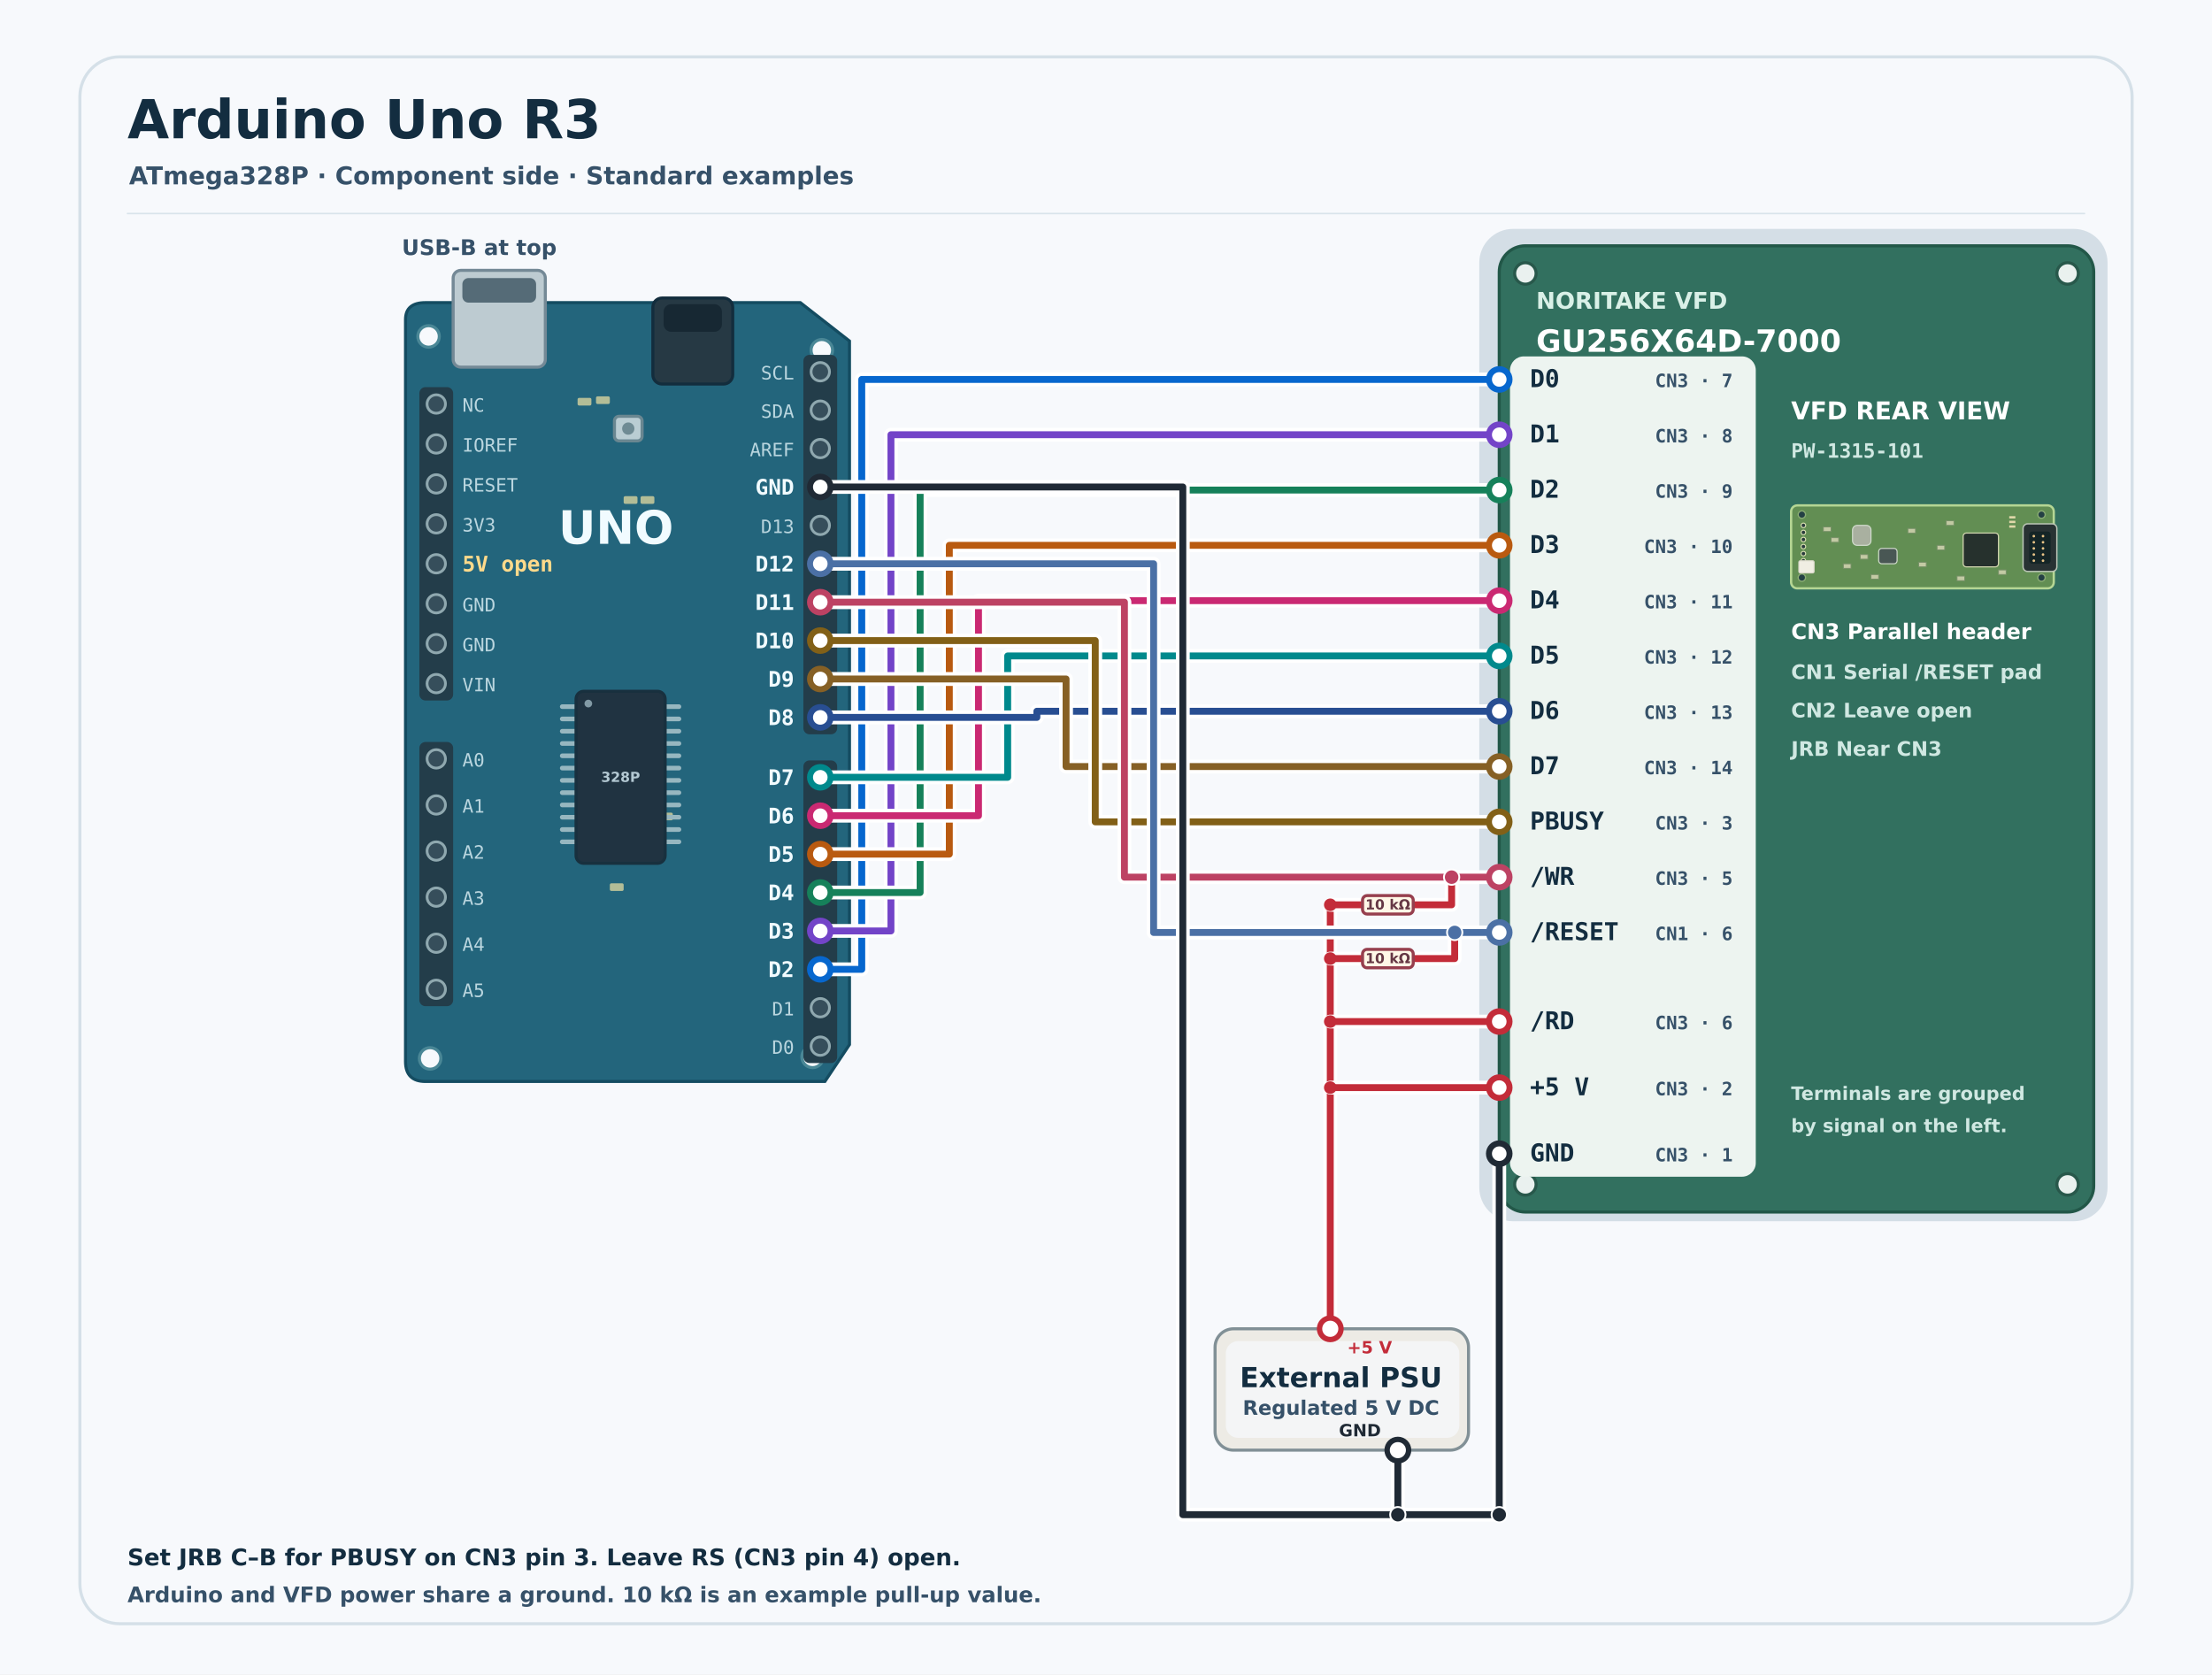
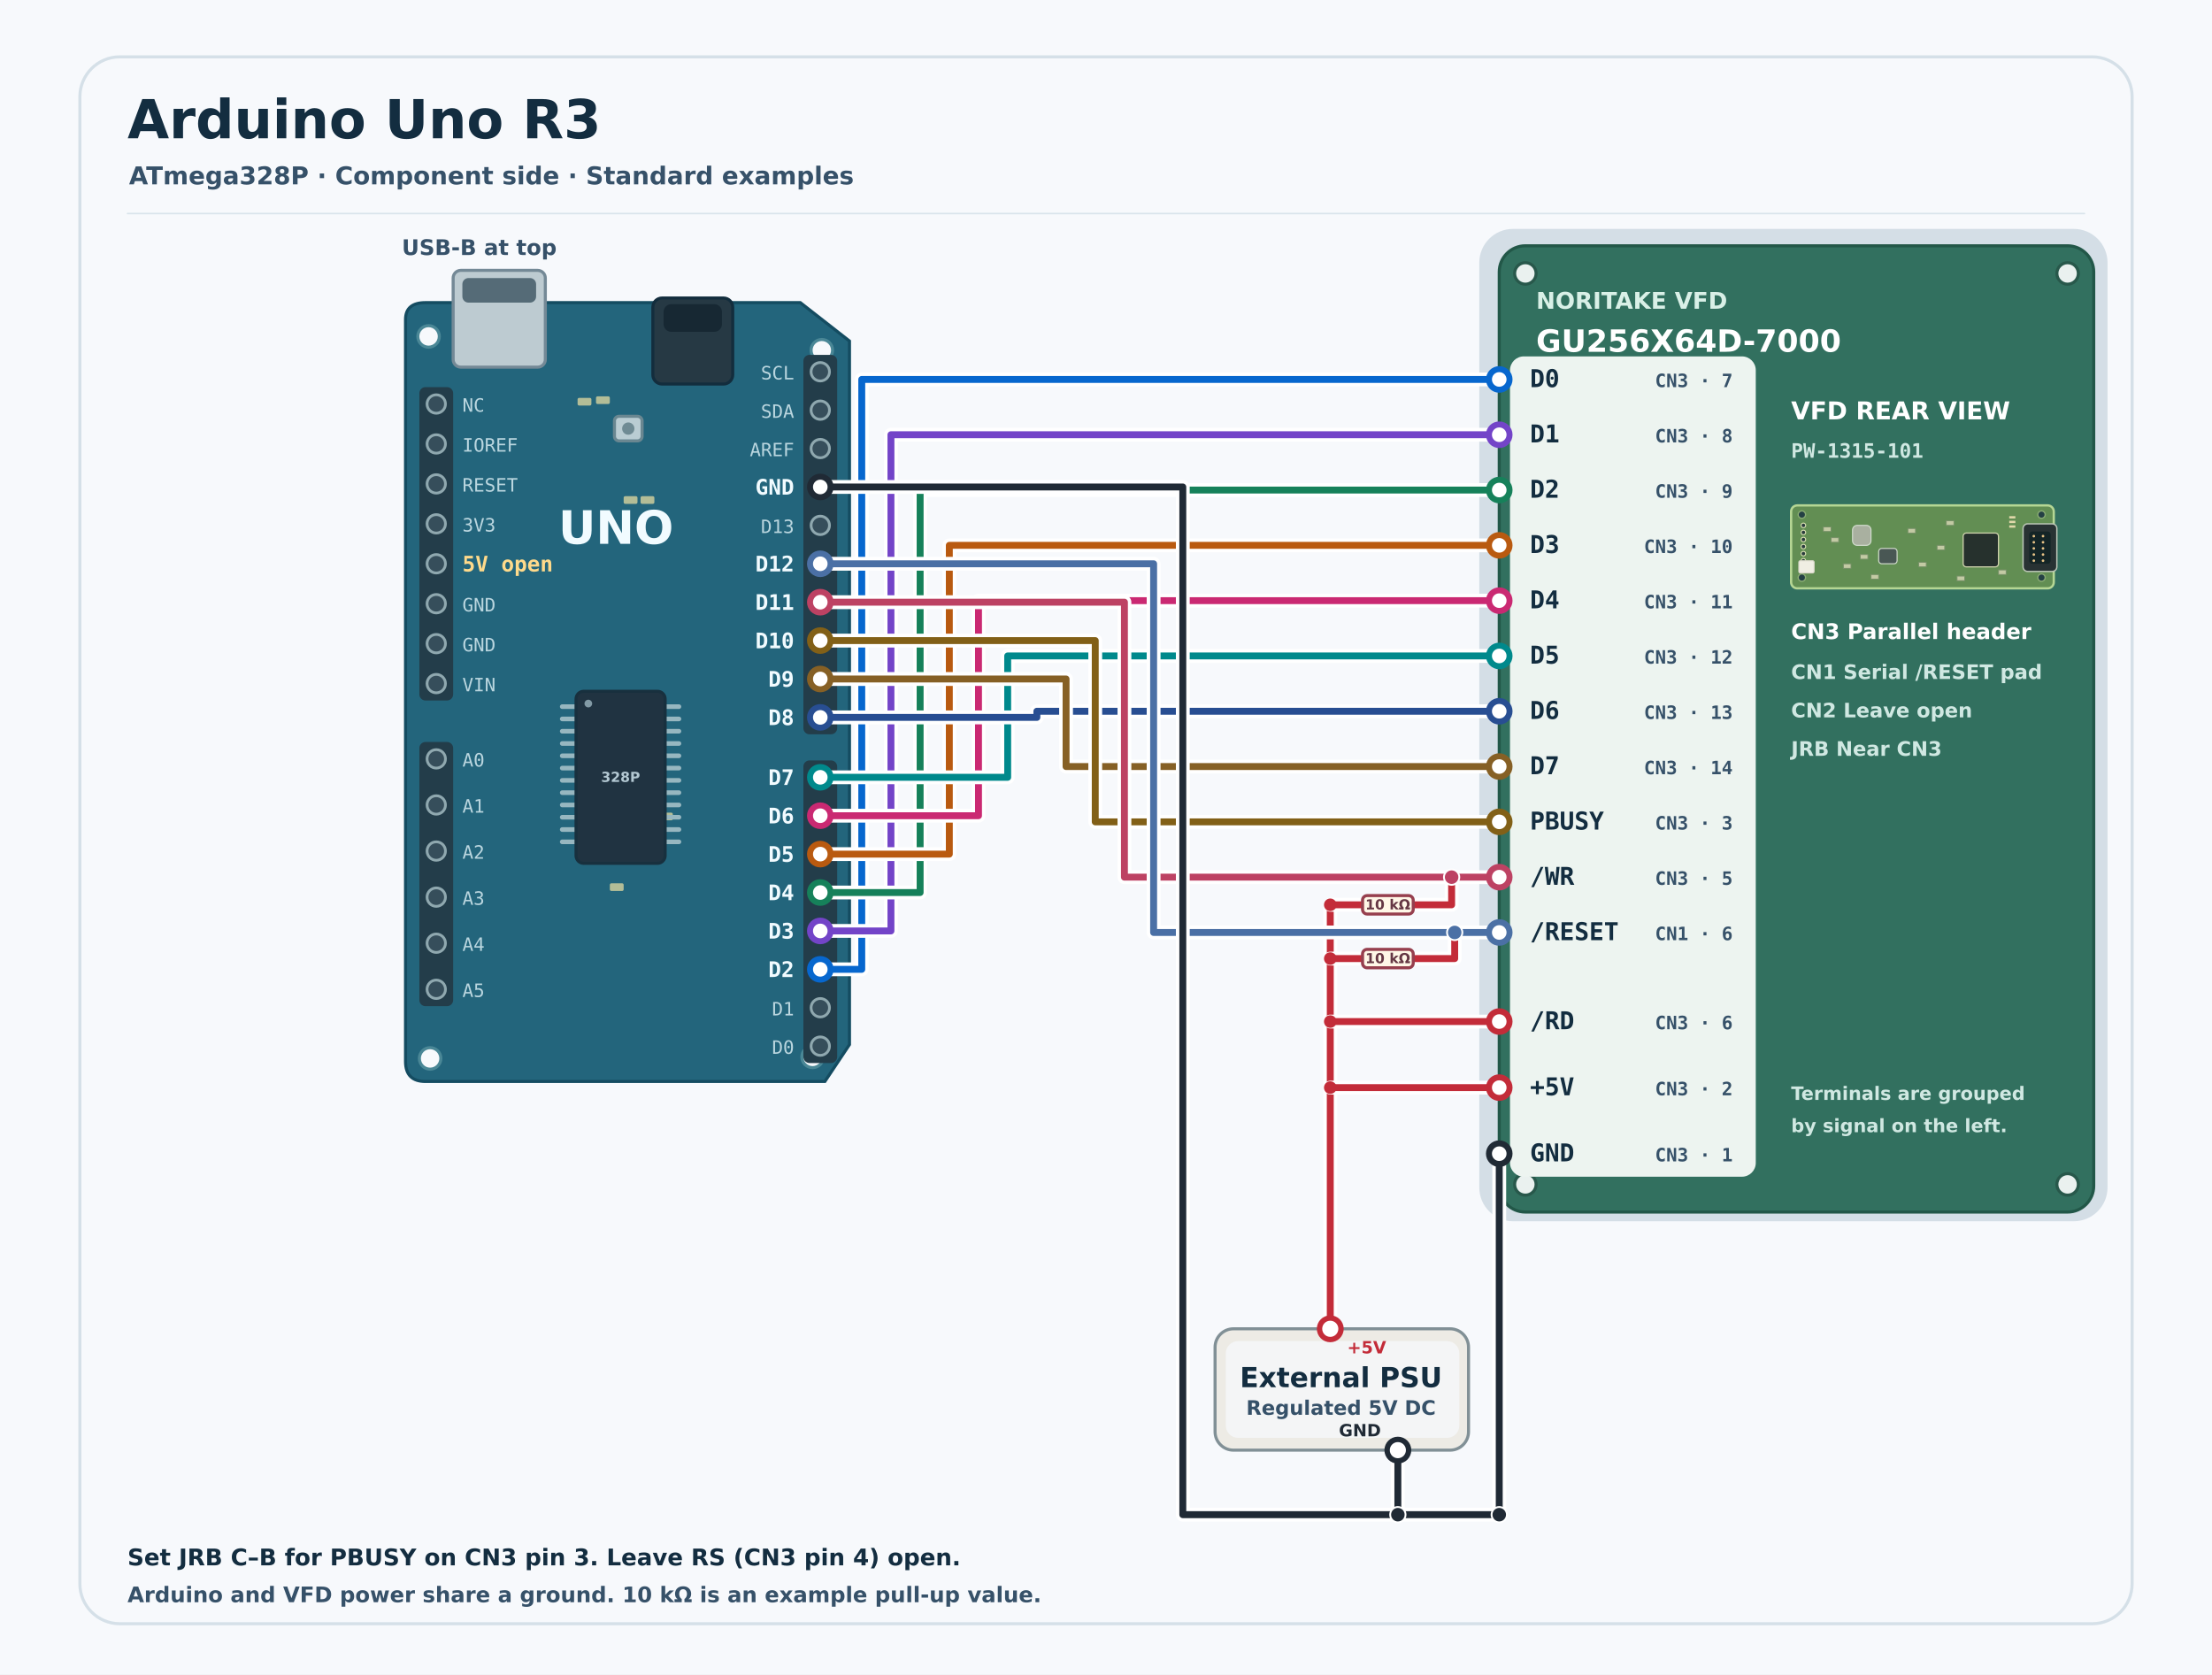
<svg xmlns="http://www.w3.org/2000/svg" width="1440" height="1090" viewBox="0 0 1440 1090" role="img" aria-labelledby="title description">
  <defs>
    <linearGradient id="glass" x2="0%" y2="100%">
      <stop stop-color="#13384a" />
      <stop offset="1" stop-color="#09232f" />
    </linearGradient>
    <pattern id="pixels" width="7" height="7" patternUnits="userSpaceOnUse">
      <rect width="3" height="3" rx="1" fill="#6497a5" opacity=".20" />
    </pattern>
  </defs>
  <rect x="0" y="0" width="1440" height="1090" rx="0" fill="#f7f9fc" stroke="none" stroke-width="1" />
  <rect x="52" y="37" width="1336" height="1020" rx="26" fill="none" stroke="#d5e0e8" stroke-width="2" />
  <text x="83" y="90" fill="#132d40" text-anchor="start" font-family="DejaVu Sans, Arial, sans-serif" font-size="35" font-weight="800">Arduino Uno R3</text>
  <text x="84" y="120" fill="#365169" text-anchor="start" font-family="DejaVu Sans, Arial, sans-serif" font-size="16" font-weight="550">ATmega328P   ·   Component side   ·   Standard examples</text>
  <polyline points="83,139 1357,139" fill="none" stroke="#d9e4eb" stroke-width="1" stroke-linejoin="round" stroke-linecap="round" />
  <path d="M264 208 Q264 197 277 197 H521 L553 222 V680 L537 704 H277 Q264 704 264 691Z" fill="#23657c" stroke="#144c61" stroke-width="2" />
  <rect x="295" y="176" width="60" height="63" rx="5" fill="#bdcbd1" stroke="#748996" stroke-width="2" />
  <rect x="301" y="181" width="48" height="16" rx="4" fill="#556b77" stroke="none" stroke-width="1" />
  <rect x="425" y="194" width="52" height="56" rx="6" fill="#263944" stroke="#132d3d" stroke-width="2" />
  <rect x="432" y="198" width="38" height="18" rx="5" fill="#172833" stroke="none" stroke-width="1" />
  <text x="312" y="166" fill="#365169" text-anchor="middle" font-family="DejaVu Sans, Arial, sans-serif" font-size="14" font-weight="700">USB-B at top</text>
  <circle cx="279" cy="219" r="7" fill="#f7f9fc" stroke="#4a8796" stroke-width="2" />
  <circle cx="535" cy="228" r="7" fill="#f7f9fc" stroke="#4a8796" stroke-width="2" />
  <circle cx="280" cy="689" r="7" fill="#f7f9fc" stroke="#4a8796" stroke-width="2" />
  <circle cx="529" cy="688" r="7" fill="#f7f9fc" stroke="#4a8796" stroke-width="2" />
  <rect x="400" y="271" width="18" height="16" rx="3" fill="#bacdd3" stroke="#6a8791" stroke-width="2" />
  <circle cx="409" cy="279" r="4" fill="#6f8b94" stroke="none" stroke-width="1" />
  <rect x="376" y="259" width="9" height="5" rx="1" fill="#b3bd97" stroke="none" stroke-width="1" />
  <rect x="388" y="258" width="9" height="5" rx="1" fill="#b3bd97" stroke="none" stroke-width="1" />
  <rect x="406" y="323" width="9" height="5" rx="1" fill="#b3bd97" stroke="none" stroke-width="1" />
  <rect x="417" y="323" width="9" height="5" rx="1" fill="#b3bd97" stroke="none" stroke-width="1" />
  <rect x="382" y="554" width="9" height="5" rx="1" fill="#b3bd97" stroke="none" stroke-width="1" />
  <rect x="397" y="575" width="9" height="5" rx="1" fill="#b3bd97" stroke="none" stroke-width="1" />
  <rect x="429" y="529" width="9" height="5" rx="1" fill="#b3bd97" stroke="none" stroke-width="1" />
  <text x="401" y="354" fill="#f1fbff" text-anchor="middle" font-family="DejaVu Sans, Arial, sans-serif" font-size="30" font-weight="800">UNO</text>
  <polyline points="366,460 442,460" fill="none" stroke="#97b7c0" stroke-width="3" stroke-linejoin="round" stroke-linecap="round" />
  <polyline points="366,468 442,468" fill="none" stroke="#97b7c0" stroke-width="3" stroke-linejoin="round" stroke-linecap="round" />
  <polyline points="366,476 442,476" fill="none" stroke="#97b7c0" stroke-width="3" stroke-linejoin="round" stroke-linecap="round" />
  <polyline points="366,484 442,484" fill="none" stroke="#97b7c0" stroke-width="3" stroke-linejoin="round" stroke-linecap="round" />
  <polyline points="366,492 442,492" fill="none" stroke="#97b7c0" stroke-width="3" stroke-linejoin="round" stroke-linecap="round" />
  <polyline points="366,500 442,500" fill="none" stroke="#97b7c0" stroke-width="3" stroke-linejoin="round" stroke-linecap="round" />
  <polyline points="366,508 442,508" fill="none" stroke="#97b7c0" stroke-width="3" stroke-linejoin="round" stroke-linecap="round" />
  <polyline points="366,516 442,516" fill="none" stroke="#97b7c0" stroke-width="3" stroke-linejoin="round" stroke-linecap="round" />
  <polyline points="366,524 442,524" fill="none" stroke="#97b7c0" stroke-width="3" stroke-linejoin="round" stroke-linecap="round" />
  <polyline points="366,532 442,532" fill="none" stroke="#97b7c0" stroke-width="3" stroke-linejoin="round" stroke-linecap="round" />
  <polyline points="366,540 442,540" fill="none" stroke="#97b7c0" stroke-width="3" stroke-linejoin="round" stroke-linecap="round" />
  <polyline points="366,548 442,548" fill="none" stroke="#97b7c0" stroke-width="3" stroke-linejoin="round" stroke-linecap="round" />
  <rect x="375" y="450" width="58" height="112" rx="5" fill="#203341" stroke="#18303e" stroke-width="2" />
  <circle cx="383" cy="458" r="2.5" fill="#829aa5" stroke="none" stroke-width="1" />
  <text x="404.0" y="509.0" fill="#b3c8d2" text-anchor="middle" font-family="DejaVu Sans, Arial, sans-serif" font-size="9" font-weight="600">328P</text>
  <rect x="273" y="252" width="22" height="204" rx="4" fill="#233d4a" stroke="none" stroke-width="1" />
  <circle cx="284" cy="263" r="6" fill="#364e5b" stroke="#8fa8af" stroke-width="1.8" />
  <text x="301" y="268" fill="#bad6df" text-anchor="start" font-family="monospace" font-size="12" font-weight="450">NC</text>
  <circle cx="284" cy="289" r="6" fill="#364e5b" stroke="#8fa8af" stroke-width="1.8" />
  <text x="301" y="294" fill="#bad6df" text-anchor="start" font-family="monospace" font-size="12" font-weight="450">IOREF</text>
  <circle cx="284" cy="315" r="6" fill="#364e5b" stroke="#8fa8af" stroke-width="1.8" />
  <text x="301" y="320" fill="#bad6df" text-anchor="start" font-family="monospace" font-size="12" font-weight="450">RESET</text>
  <circle cx="284" cy="341" r="6" fill="#364e5b" stroke="#8fa8af" stroke-width="1.8" />
  <text x="301" y="346" fill="#bad6df" text-anchor="start" font-family="monospace" font-size="12" font-weight="450">3V3</text>
  <circle cx="284" cy="367" r="6" fill="#364e5b" stroke="#8fa8af" stroke-width="1.8" />
  <text x="301" y="372" fill="#ffda8b" text-anchor="start" font-family="monospace" font-size="14" font-weight="750">5V open</text>
  <circle cx="284" cy="393" r="6" fill="#364e5b" stroke="#8fa8af" stroke-width="1.8" />
  <text x="301" y="398" fill="#bad6df" text-anchor="start" font-family="monospace" font-size="12" font-weight="450">GND</text>
  <circle cx="284" cy="419" r="6" fill="#364e5b" stroke="#8fa8af" stroke-width="1.8" />
  <text x="301" y="424" fill="#bad6df" text-anchor="start" font-family="monospace" font-size="12" font-weight="450">GND</text>
  <circle cx="284" cy="445" r="6" fill="#364e5b" stroke="#8fa8af" stroke-width="1.8" />
  <text x="301" y="450" fill="#bad6df" text-anchor="start" font-family="monospace" font-size="12" font-weight="450">VIN</text>
  <rect x="273" y="483" width="22" height="172" rx="4" fill="#233d4a" stroke="none" stroke-width="1" />
  <circle cx="284" cy="494" r="6" fill="#364e5b" stroke="#8fa8af" stroke-width="1.8" />
  <text x="301" y="499" fill="#bad6df" text-anchor="start" font-family="monospace" font-size="12" font-weight="450">A0</text>
  <circle cx="284" cy="524" r="6" fill="#364e5b" stroke="#8fa8af" stroke-width="1.8" />
  <text x="301" y="529" fill="#bad6df" text-anchor="start" font-family="monospace" font-size="12" font-weight="450">A1</text>
  <circle cx="284" cy="554" r="6" fill="#364e5b" stroke="#8fa8af" stroke-width="1.8" />
  <text x="301" y="559" fill="#bad6df" text-anchor="start" font-family="monospace" font-size="12" font-weight="450">A2</text>
  <circle cx="284" cy="584" r="6" fill="#364e5b" stroke="#8fa8af" stroke-width="1.8" />
  <text x="301" y="589" fill="#bad6df" text-anchor="start" font-family="monospace" font-size="12" font-weight="450">A3</text>
  <circle cx="284" cy="614" r="6" fill="#364e5b" stroke="#8fa8af" stroke-width="1.8" />
  <text x="301" y="619" fill="#bad6df" text-anchor="start" font-family="monospace" font-size="12" font-weight="450">A4</text>
  <circle cx="284" cy="644" r="6" fill="#364e5b" stroke="#8fa8af" stroke-width="1.8" />
  <text x="301" y="649" fill="#bad6df" text-anchor="start" font-family="monospace" font-size="12" font-weight="450">A5</text>
  <rect x="523" y="231" width="22" height="247" rx="4" fill="#233d4a" stroke="none" stroke-width="1" />
  <circle cx="534" cy="242" r="6" fill="#364e5b" stroke="#8fa8af" stroke-width="1.8" />
  <text x="517" y="247" fill="#bad6df" text-anchor="end" font-family="monospace" font-size="12" font-weight="450">SCL</text>
  <circle cx="534" cy="267" r="6" fill="#364e5b" stroke="#8fa8af" stroke-width="1.8" />
  <text x="517" y="272" fill="#bad6df" text-anchor="end" font-family="monospace" font-size="12" font-weight="450">SDA</text>
  <circle cx="534" cy="292" r="6" fill="#364e5b" stroke="#8fa8af" stroke-width="1.8" />
  <text x="517" y="297" fill="#bad6df" text-anchor="end" font-family="monospace" font-size="12" font-weight="450">AREF</text>
  <circle cx="534" cy="317" r="6" fill="#364e5b" stroke="#8fa8af" stroke-width="1.8" />
  <text x="517" y="322" fill="#f1fbff" text-anchor="end" font-family="monospace" font-size="14" font-weight="750">GND</text>
  <circle cx="534" cy="342" r="6" fill="#364e5b" stroke="#8fa8af" stroke-width="1.8" />
  <text x="517" y="347" fill="#bad6df" text-anchor="end" font-family="monospace" font-size="12" font-weight="450">D13</text>
  <circle cx="534" cy="367" r="6" fill="#364e5b" stroke="#8fa8af" stroke-width="1.8" />
  <text x="517" y="372" fill="#f1fbff" text-anchor="end" font-family="monospace" font-size="14" font-weight="750">D12</text>
  <circle cx="534" cy="392" r="6" fill="#364e5b" stroke="#8fa8af" stroke-width="1.8" />
  <text x="517" y="397" fill="#f1fbff" text-anchor="end" font-family="monospace" font-size="14" font-weight="750">D11</text>
  <circle cx="534" cy="417" r="6" fill="#364e5b" stroke="#8fa8af" stroke-width="1.8" />
  <text x="517" y="422" fill="#f1fbff" text-anchor="end" font-family="monospace" font-size="14" font-weight="750">D10</text>
  <circle cx="534" cy="442" r="6" fill="#364e5b" stroke="#8fa8af" stroke-width="1.8" />
  <text x="517" y="447" fill="#f1fbff" text-anchor="end" font-family="monospace" font-size="14" font-weight="750">D9</text>
  <circle cx="534" cy="467" r="6" fill="#364e5b" stroke="#8fa8af" stroke-width="1.8" />
  <text x="517" y="472" fill="#f1fbff" text-anchor="end" font-family="monospace" font-size="14" font-weight="750">D8</text>
  <rect x="523" y="495" width="22" height="197" rx="4" fill="#233d4a" stroke="none" stroke-width="1" />
  <circle cx="534" cy="506" r="6" fill="#364e5b" stroke="#8fa8af" stroke-width="1.8" />
  <text x="517" y="511" fill="#f1fbff" text-anchor="end" font-family="monospace" font-size="14" font-weight="750">D7</text>
  <circle cx="534" cy="531" r="6" fill="#364e5b" stroke="#8fa8af" stroke-width="1.8" />
  <text x="517" y="536" fill="#f1fbff" text-anchor="end" font-family="monospace" font-size="14" font-weight="750">D6</text>
  <circle cx="534" cy="556" r="6" fill="#364e5b" stroke="#8fa8af" stroke-width="1.8" />
  <text x="517" y="561" fill="#f1fbff" text-anchor="end" font-family="monospace" font-size="14" font-weight="750">D5</text>
  <circle cx="534" cy="581" r="6" fill="#364e5b" stroke="#8fa8af" stroke-width="1.8" />
  <text x="517" y="586" fill="#f1fbff" text-anchor="end" font-family="monospace" font-size="14" font-weight="750">D4</text>
  <circle cx="534" cy="606" r="6" fill="#364e5b" stroke="#8fa8af" stroke-width="1.8" />
  <text x="517" y="611" fill="#f1fbff" text-anchor="end" font-family="monospace" font-size="14" font-weight="750">D3</text>
  <circle cx="534" cy="631" r="6" fill="#364e5b" stroke="#8fa8af" stroke-width="1.8" />
  <text x="517" y="636" fill="#f1fbff" text-anchor="end" font-family="monospace" font-size="14" font-weight="750">D2</text>
  <circle cx="534" cy="656" r="6" fill="#364e5b" stroke="#8fa8af" stroke-width="1.8" />
  <text x="517" y="661" fill="#bad6df" text-anchor="end" font-family="monospace" font-size="12" font-weight="450">D1</text>
  <circle cx="534" cy="681" r="6" fill="#364e5b" stroke="#8fa8af" stroke-width="1.8" />
  <text x="517" y="686" fill="#bad6df" text-anchor="end" font-family="monospace" font-size="12" font-weight="450">D0</text>
  <rect x="963" y="149" width="409" height="646" rx="22" fill="#d4dee6" stroke="none" stroke-width="1" />
  <rect x="976" y="160" width="387" height="629" rx="17" fill="#32705f" stroke="#225748" stroke-width="2" />
  <circle cx="993" cy="178" r="7" fill="#eaf1ef" stroke="#28584b" stroke-width="2" />
  <circle cx="1346" cy="178" r="7" fill="#eaf1ef" stroke="#28584b" stroke-width="2" />
  <circle cx="993" cy="771" r="7" fill="#eaf1ef" stroke="#28584b" stroke-width="2" />
  <circle cx="1346" cy="771" r="7" fill="#eaf1ef" stroke="#28584b" stroke-width="2" />
  <text x="1000" y="201" fill="#d9f0e7" text-anchor="start" font-family="DejaVu Sans, Arial, sans-serif" font-size="15" font-weight="750">NORITAKE VFD</text>
  <text x="1000" y="229" fill="#ffffff" text-anchor="start" font-family="DejaVu Sans, Arial, sans-serif" font-size="20" font-weight="800">GU256X64D-7000</text>
  <text x="1166" y="273" fill="#ffffff" text-anchor="start" font-family="DejaVu Sans, Arial, sans-serif" font-size="16" font-weight="800">VFD REAR VIEW</text>
  <text x="1166" y="298" fill="#d0e8e2" text-anchor="start" font-family="monospace" font-size="13" font-weight="680">PW-1315-101</text>
  <rect x="1166" y="329" width="171" height="54" rx="4" fill="#628e53" stroke="#b5d694" stroke-width="1.5" />
  <circle cx="1173" cy="335" r="2.4" fill="#244044" stroke="#8aac74" stroke-width="0.8" />
  <circle cx="1173" cy="376" r="2.4" fill="#244044" stroke="#8aac74" stroke-width="0.8" />
  <circle cx="1329" cy="335" r="2.4" fill="#244044" stroke="#8aac74" stroke-width="0.8" />
  <circle cx="1329" cy="376" r="2.4" fill="#244044" stroke="#8aac74" stroke-width="0.8" />
  <circle cx="1174" cy="342.0" r="1.5" fill="#293c3d" stroke="#dce3b4" stroke-width="0.65" />
  <circle cx="1174" cy="346.6" r="1.5" fill="#293c3d" stroke="#dce3b4" stroke-width="0.65" />
  <circle cx="1174" cy="351.2" r="1.5" fill="#293c3d" stroke="#dce3b4" stroke-width="0.65" />
  <circle cx="1174" cy="355.8" r="1.5" fill="#293c3d" stroke="#dce3b4" stroke-width="0.65" />
  <circle cx="1174" cy="360.4" r="1.5" fill="#293c3d" stroke="#dce3b4" stroke-width="0.65" />
  <circle cx="1174" cy="365.0" r="1.5" fill="#293c3d" stroke="#dce3b4" stroke-width="0.65" />
  <rect x="1171" y="365" width="10" height="8" rx="1" fill="#f0eee3" stroke="#d6d4c6" stroke-width="0.65" />
  <rect x="1278" y="347" width="23" height="22" rx="2" fill="#26312d" stroke="#d2d6af" stroke-width="0.75" />
  <rect x="1206" y="342" width="12" height="13" rx="3" fill="#a9b0a0" stroke="#d1dccc" stroke-width="0.7" />
  <rect x="1223" y="357" width="12" height="10" rx="2" fill="#495754" stroke="#d1dccc" stroke-width="0.7" />
  <rect x="1317" y="341" width="22" height="31" rx="3" fill="#283233" stroke="#bac4b6" stroke-width="0.9" />
  <rect x="1321" y="346" width="14" height="21" rx="2" fill="#142526" stroke="none" stroke-width="1" />
  <circle cx="1324" cy="349" r="0.85" fill="#e9c487" stroke="none" stroke-width="1" />
  <circle cx="1330" cy="349" r="0.85" fill="#e9c487" stroke="none" stroke-width="1" />
  <circle cx="1324" cy="353" r="0.85" fill="#e9c487" stroke="none" stroke-width="1" />
  <circle cx="1330" cy="353" r="0.85" fill="#e9c487" stroke="none" stroke-width="1" />
  <circle cx="1324" cy="357" r="0.85" fill="#e9c487" stroke="none" stroke-width="1" />
  <circle cx="1330" cy="357" r="0.85" fill="#e9c487" stroke="none" stroke-width="1" />
  <circle cx="1324" cy="361" r="0.85" fill="#e9c487" stroke="none" stroke-width="1" />
  <circle cx="1330" cy="361" r="0.85" fill="#e9c487" stroke="none" stroke-width="1" />
  <circle cx="1324" cy="365" r="0.85" fill="#e9c487" stroke="none" stroke-width="1" />
  <circle cx="1330" cy="365" r="0.85" fill="#e9c487" stroke="none" stroke-width="1" />
  <rect x="1308" y="336" width="4" height="1.5" rx="0" fill="#e0d8aa" stroke="none" stroke-width="1" />
  <rect x="1308" y="339" width="4" height="1.5" rx="0" fill="#e0d8aa" stroke="none" stroke-width="1" />
  <rect x="1308" y="342" width="4" height="1.5" rx="0" fill="#e0d8aa" stroke="none" stroke-width="1" />
  <rect x="1187" y="343" width="5" height="3" rx="0" fill="#c3caa4" stroke="#758f66" stroke-width="0.55" />
  <rect x="1192" y="350" width="5" height="3" rx="0" fill="#c3caa4" stroke="#758f66" stroke-width="0.55" />
  <rect x="1200" y="367" width="5" height="3" rx="0" fill="#c3caa4" stroke="#758f66" stroke-width="0.55" />
  <rect x="1211" y="361" width="5" height="3" rx="0" fill="#c3caa4" stroke="#758f66" stroke-width="0.55" />
  <rect x="1218" y="374" width="5" height="3" rx="0" fill="#c3caa4" stroke="#758f66" stroke-width="0.55" />
  <rect x="1242" y="344" width="5" height="3" rx="0" fill="#c3caa4" stroke="#758f66" stroke-width="0.55" />
  <rect x="1249" y="366" width="5" height="3" rx="0" fill="#c3caa4" stroke="#758f66" stroke-width="0.55" />
  <rect x="1261" y="355" width="5" height="3" rx="0" fill="#c3caa4" stroke="#758f66" stroke-width="0.55" />
  <rect x="1267" y="339" width="5" height="3" rx="0" fill="#c3caa4" stroke="#758f66" stroke-width="0.55" />
  <rect x="1274" y="375" width="5" height="3" rx="0" fill="#c3caa4" stroke="#758f66" stroke-width="0.55" />
  <rect x="1301" y="371" width="5" height="3" rx="0" fill="#c3caa4" stroke="#758f66" stroke-width="0.55" />
  <text x="1166" y="416" fill="#ffffff" text-anchor="start" font-family="DejaVu Sans, Arial, sans-serif" font-size="14" font-weight="750">CN3  Parallel header</text>
  <text x="1166" y="442" fill="#d0e8e2" text-anchor="start" font-family="DejaVu Sans, Arial, sans-serif" font-size="13" font-weight="650">CN1  Serial /RESET pad</text>
  <text x="1166" y="467" fill="#d0e8e2" text-anchor="start" font-family="DejaVu Sans, Arial, sans-serif" font-size="13" font-weight="650">CN2  Leave open</text>
  <text x="1166" y="492" fill="#d0e8e2" text-anchor="start" font-family="DejaVu Sans, Arial, sans-serif" font-size="13" font-weight="650">JRB  Near CN3</text>
  <text x="1166" y="716" fill="#d0e8e2" text-anchor="start" font-family="DejaVu Sans, Arial, sans-serif" font-size="12" font-weight="650">Terminals are grouped</text>
  <text x="1166" y="737" fill="#d0e8e2" text-anchor="start" font-family="DejaVu Sans, Arial, sans-serif" font-size="12" font-weight="650">by signal on the left.</text>
  <rect x="983" y="232" width="160" height="534" rx="9" fill="#edf4f0" stroke="none" stroke-width="1" />
  <text x="996" y="252" fill="#132d40" text-anchor="start" font-family="monospace" font-size="16" font-weight="750">D0</text>
  <text x="1128" y="252" fill="#365169" text-anchor="end" font-family="monospace" font-size="12" font-weight="625">CN3 · 7</text>
  <text x="996" y="288" fill="#132d40" text-anchor="start" font-family="monospace" font-size="16" font-weight="750">D1</text>
  <text x="1128" y="288" fill="#365169" text-anchor="end" font-family="monospace" font-size="12" font-weight="625">CN3 · 8</text>
  <text x="996" y="324" fill="#132d40" text-anchor="start" font-family="monospace" font-size="16" font-weight="750">D2</text>
  <text x="1128" y="324" fill="#365169" text-anchor="end" font-family="monospace" font-size="12" font-weight="625">CN3 · 9</text>
  <text x="996" y="360" fill="#132d40" text-anchor="start" font-family="monospace" font-size="16" font-weight="750">D3</text>
  <text x="1128" y="360" fill="#365169" text-anchor="end" font-family="monospace" font-size="12" font-weight="625">CN3 · 10</text>
  <text x="996" y="396" fill="#132d40" text-anchor="start" font-family="monospace" font-size="16" font-weight="750">D4</text>
  <text x="1128" y="396" fill="#365169" text-anchor="end" font-family="monospace" font-size="12" font-weight="625">CN3 · 11</text>
  <text x="996" y="432" fill="#132d40" text-anchor="start" font-family="monospace" font-size="16" font-weight="750">D5</text>
  <text x="1128" y="432" fill="#365169" text-anchor="end" font-family="monospace" font-size="12" font-weight="625">CN3 · 12</text>
  <text x="996" y="468" fill="#132d40" text-anchor="start" font-family="monospace" font-size="16" font-weight="750">D6</text>
  <text x="1128" y="468" fill="#365169" text-anchor="end" font-family="monospace" font-size="12" font-weight="625">CN3 · 13</text>
  <text x="996" y="504" fill="#132d40" text-anchor="start" font-family="monospace" font-size="16" font-weight="750">D7</text>
  <text x="1128" y="504" fill="#365169" text-anchor="end" font-family="monospace" font-size="12" font-weight="625">CN3 · 14</text>
  <text x="996" y="540" fill="#132d40" text-anchor="start" font-family="monospace" font-size="16" font-weight="750">PBUSY</text>
  <text x="1128" y="540" fill="#365169" text-anchor="end" font-family="monospace" font-size="12" font-weight="625">CN3 · 3</text>
  <text x="996" y="576" fill="#132d40" text-anchor="start" font-family="monospace" font-size="16" font-weight="750">/WR</text>
  <text x="1128" y="576" fill="#365169" text-anchor="end" font-family="monospace" font-size="12" font-weight="625">CN3 · 5</text>
  <text x="996" y="612" fill="#132d40" text-anchor="start" font-family="monospace" font-size="16" font-weight="750">/RESET</text>
  <text x="1128" y="612" fill="#365169" text-anchor="end" font-family="monospace" font-size="12" font-weight="625">CN1 · 6</text>
  <text x="996" y="670" fill="#132d40" text-anchor="start" font-family="monospace" font-size="16" font-weight="750">/RD</text>
  <text x="1128" y="670" fill="#365169" text-anchor="end" font-family="monospace" font-size="12" font-weight="625">CN3 · 6</text>
-   <text x="996" y="713" fill="#132d40" text-anchor="start" font-family="monospace" font-size="16" font-weight="750">+5 V</text>
+   <text x="996" y="713" fill="#132d40" text-anchor="start" font-family="monospace" font-size="16" font-weight="750">+5V</text>
  <text x="1128" y="713" fill="#365169" text-anchor="end" font-family="monospace" font-size="12" font-weight="625">CN3 · 2</text>
  <text x="996" y="756" fill="#132d40" text-anchor="start" font-family="monospace" font-size="16" font-weight="750">GND</text>
  <text x="1128" y="756" fill="#365169" text-anchor="end" font-family="monospace" font-size="12" font-weight="625">CN3 · 1</text>
  <rect x="791" y="865" width="165" height="79" rx="12" fill="#edebe5" stroke="#819096" stroke-width="2" />
  <rect x="798" y="873" width="152" height="63" rx="8" fill="#f4f5f6" stroke="none" stroke-width="1" />
-   <text x="877" y="881" fill="#c32c39" text-anchor="start" font-family="DejaVu Sans, Arial, sans-serif" font-size="11" font-weight="800">+5 V</text>
+   <text x="877" y="881" fill="#c32c39" text-anchor="start" font-family="DejaVu Sans, Arial, sans-serif" font-size="11" font-weight="800">+5V</text>
  <text x="899" y="935" fill="#202a35" text-anchor="end" font-family="DejaVu Sans, Arial, sans-serif" font-size="11" font-weight="800">GND</text>
  <text x="873" y="903" fill="#132d40" text-anchor="middle" font-family="DejaVu Sans, Arial, sans-serif" font-size="18" font-weight="810">External PSU</text>
-   <text x="873" y="921" fill="#365169" text-anchor="middle" font-family="DejaVu Sans, Arial, sans-serif" font-size="13" font-weight="750">Regulated 5 V DC</text>
+   <text x="873" y="921" fill="#365169" text-anchor="middle" font-family="DejaVu Sans, Arial, sans-serif" font-size="13" font-weight="750">Regulated 5V DC</text>
  <polyline points="866,865 866,589" fill="none" stroke="#ffffff" stroke-width="9" stroke-linejoin="round" stroke-linecap="round" />
  <polyline points="866,865 866,589" fill="none" stroke="#c32c39" stroke-width="4.5" stroke-linejoin="round" stroke-linecap="round" data-net="psu-positive" />
  <polyline points="866,665 976,665" fill="none" stroke="#ffffff" stroke-width="9" stroke-linejoin="round" stroke-linecap="round" />
  <polyline points="866,665 976,665" fill="none" stroke="#c32c39" stroke-width="4.5" stroke-linejoin="round" stroke-linecap="round" data-net="psu-positive" data-signal="/RD" />
  <polyline points="866,708 976,708" fill="none" stroke="#ffffff" stroke-width="9" stroke-linejoin="round" stroke-linecap="round" />
-   <polyline points="866,708 976,708" fill="none" stroke="#c32c39" stroke-width="4.5" stroke-linejoin="round" stroke-linecap="round" data-net="psu-positive" data-signal="+5 V" />
+   <polyline points="866,708 976,708" fill="none" stroke="#c32c39" stroke-width="4.5" stroke-linejoin="round" stroke-linecap="round" data-net="psu-positive" data-signal="+5V" />
  <polyline points="866,589 945,589 945,571" fill="none" stroke="#ffffff" stroke-width="9" stroke-linejoin="round" stroke-linecap="round" />
  <polyline points="866,589 945,589 945,571" fill="none" stroke="#c32c39" stroke-width="4.5" stroke-linejoin="round" stroke-linecap="round" data-net="pull-up-/WR" />
  <polyline points="866,624 947,624 947,607" fill="none" stroke="#ffffff" stroke-width="9" stroke-linejoin="round" stroke-linecap="round" />
  <polyline points="866,624 947,624 947,607" fill="none" stroke="#c32c39" stroke-width="4.5" stroke-linejoin="round" stroke-linecap="round" data-net="pull-up-/RESET" />
  <rect x="887" y="583" width="33" height="12" rx="3" fill="#fff7e7" stroke="#963f4e" stroke-width="2" />
  <text x="903.5" y="592" fill="#653744" text-anchor="middle" font-family="DejaVu Sans, Arial, sans-serif" font-size="9" font-weight="750">10 kΩ</text>
  <rect x="887" y="618" width="33" height="12" rx="3" fill="#fff7e7" stroke="#963f4e" stroke-width="2" />
  <text x="903.5" y="627" fill="#653744" text-anchor="middle" font-family="DejaVu Sans, Arial, sans-serif" font-size="9" font-weight="750">10 kΩ</text>
  <circle cx="866" cy="589" r="4.1" fill="#c32c39" stroke="none" stroke-width="1" />
  <circle cx="866" cy="624" r="4.1" fill="#c32c39" stroke="none" stroke-width="1" />
  <circle cx="866" cy="665" r="4.1" fill="#c32c39" stroke="none" stroke-width="1" />
  <circle cx="866" cy="708" r="4.1" fill="#c32c39" stroke="none" stroke-width="1" />
  <polyline points="910,944 910,986" fill="none" stroke="#ffffff" stroke-width="9" stroke-linejoin="round" stroke-linecap="round" />
  <polyline points="910,944 910,986" fill="none" stroke="#202a35" stroke-width="4.5" stroke-linejoin="round" stroke-linecap="round" data-net="psu-ground" />
  <polyline points="976,986 976,751" fill="none" stroke="#ffffff" stroke-width="9" stroke-linejoin="round" stroke-linecap="round" />
  <polyline points="976,986 976,751" fill="none" stroke="#202a35" stroke-width="4.5" stroke-linejoin="round" stroke-linecap="round" data-net="vfd-ground" />
  <polyline points="534,631 561,631 561,247 976,247" fill="none" stroke="#ffffff" stroke-width="9" stroke-linejoin="round" stroke-linecap="round" />
  <polyline points="534,631 561,631 561,247 976,247" fill="none" stroke="#0767ce" stroke-width="4.5" stroke-linejoin="round" stroke-linecap="round" data-signal="D0" data-board-pin="D2" data-vfd-pin="CN3 · 7" />
  <circle cx="534" cy="631" r="6.7" fill="#ffffff" stroke="#0767ce" stroke-width="3.9" />
  <polyline points="534,606 580,606 580,283 976,283" fill="none" stroke="#ffffff" stroke-width="9" stroke-linejoin="round" stroke-linecap="round" />
  <polyline points="534,606 580,606 580,283 976,283" fill="none" stroke="#7344c8" stroke-width="4.5" stroke-linejoin="round" stroke-linecap="round" data-signal="D1" data-board-pin="D3" data-vfd-pin="CN3 · 8" />
  <circle cx="534" cy="606" r="6.7" fill="#ffffff" stroke="#7344c8" stroke-width="3.9" />
  <polyline points="534,581 599,581 599,319 976,319" fill="none" stroke="#ffffff" stroke-width="9" stroke-linejoin="round" stroke-linecap="round" />
  <polyline points="534,581 599,581 599,319 976,319" fill="none" stroke="#16815a" stroke-width="4.5" stroke-linejoin="round" stroke-linecap="round" data-signal="D2" data-board-pin="D4" data-vfd-pin="CN3 · 9" />
  <circle cx="534" cy="581" r="6.7" fill="#ffffff" stroke="#16815a" stroke-width="3.9" />
  <polyline points="534,556 618,556 618,355 976,355" fill="none" stroke="#ffffff" stroke-width="9" stroke-linejoin="round" stroke-linecap="round" />
  <polyline points="534,556 618,556 618,355 976,355" fill="none" stroke="#b95a10" stroke-width="4.5" stroke-linejoin="round" stroke-linecap="round" data-signal="D3" data-board-pin="D5" data-vfd-pin="CN3 · 10" />
  <circle cx="534" cy="556" r="6.7" fill="#ffffff" stroke="#b95a10" stroke-width="3.9" />
  <polyline points="534,531 637,531 637,391 976,391" fill="none" stroke="#ffffff" stroke-width="9" stroke-linejoin="round" stroke-linecap="round" />
  <polyline points="534,531 637,531 637,391 976,391" fill="none" stroke="#ca2972" stroke-width="4.5" stroke-linejoin="round" stroke-linecap="round" data-signal="D4" data-board-pin="D6" data-vfd-pin="CN3 · 11" />
  <circle cx="534" cy="531" r="6.7" fill="#ffffff" stroke="#ca2972" stroke-width="3.9" />
  <polyline points="534,506 656,506 656,427 976,427" fill="none" stroke="#ffffff" stroke-width="9" stroke-linejoin="round" stroke-linecap="round" />
  <polyline points="534,506 656,506 656,427 976,427" fill="none" stroke="#00898c" stroke-width="4.5" stroke-linejoin="round" stroke-linecap="round" data-signal="D5" data-board-pin="D7" data-vfd-pin="CN3 · 12" />
  <circle cx="534" cy="506" r="6.7" fill="#ffffff" stroke="#00898c" stroke-width="3.9" />
  <polyline points="534,467 675,467 675,463 976,463" fill="none" stroke="#ffffff" stroke-width="9" stroke-linejoin="round" stroke-linecap="round" />
  <polyline points="534,467 675,467 675,463 976,463" fill="none" stroke="#284e92" stroke-width="4.5" stroke-linejoin="round" stroke-linecap="round" data-signal="D6" data-board-pin="D8" data-vfd-pin="CN3 · 13" />
  <circle cx="534" cy="467" r="6.7" fill="#ffffff" stroke="#284e92" stroke-width="3.9" />
  <polyline points="534,442 694,442 694,499 976,499" fill="none" stroke="#ffffff" stroke-width="9" stroke-linejoin="round" stroke-linecap="round" />
  <polyline points="534,442 694,442 694,499 976,499" fill="none" stroke="#866025" stroke-width="4.5" stroke-linejoin="round" stroke-linecap="round" data-signal="D7" data-board-pin="D9" data-vfd-pin="CN3 · 14" />
  <circle cx="534" cy="442" r="6.7" fill="#ffffff" stroke="#866025" stroke-width="3.9" />
  <polyline points="534,417 713,417 713,535 976,535" fill="none" stroke="#ffffff" stroke-width="9" stroke-linejoin="round" stroke-linecap="round" />
  <polyline points="534,417 713,417 713,535 976,535" fill="none" stroke="#826017" stroke-width="4.5" stroke-linejoin="round" stroke-linecap="round" data-signal="PBUSY" data-board-pin="D10" data-vfd-pin="CN3 · 3" />
  <circle cx="534" cy="417" r="6.7" fill="#ffffff" stroke="#826017" stroke-width="3.9" />
  <polyline points="534,392 732,392 732,571 976,571" fill="none" stroke="#ffffff" stroke-width="9" stroke-linejoin="round" stroke-linecap="round" />
  <polyline points="534,392 732,392 732,571 976,571" fill="none" stroke="#bd4263" stroke-width="4.5" stroke-linejoin="round" stroke-linecap="round" data-signal="/WR" data-board-pin="D11" data-vfd-pin="CN3 · 5" />
  <circle cx="534" cy="392" r="6.7" fill="#ffffff" stroke="#bd4263" stroke-width="3.9" />
  <polyline points="534,367 751,367 751,607 976,607" fill="none" stroke="#ffffff" stroke-width="9" stroke-linejoin="round" stroke-linecap="round" />
  <polyline points="534,367 751,367 751,607 976,607" fill="none" stroke="#4b70a5" stroke-width="4.5" stroke-linejoin="round" stroke-linecap="round" data-signal="/RESET" data-board-pin="D12" data-vfd-pin="CN1 · 6" />
  <circle cx="534" cy="367" r="6.7" fill="#ffffff" stroke="#4b70a5" stroke-width="3.9" />
  <polyline points="534,317 770,317 770,986 976,986" fill="none" stroke="#ffffff" stroke-width="9" stroke-linejoin="round" stroke-linecap="round" />
  <polyline points="534,317 770,317 770,986 976,986" fill="none" stroke="#202a35" stroke-width="4.5" stroke-linejoin="round" stroke-linecap="round" data-signal="GND" data-board-pin="GND" data-vfd-pin="CN3 · 1" />
  <circle cx="534" cy="317" r="6.7" fill="#ffffff" stroke="#202a35" stroke-width="3.9" />
  <circle cx="945" cy="571" r="5.0" fill="#bd4263" stroke="#ffffff" stroke-width="1.2" />
  <circle cx="947" cy="607" r="5.0" fill="#4b70a5" stroke="#ffffff" stroke-width="1.2" />
  <circle cx="910" cy="986" r="5.0" fill="#202a35" stroke="#ffffff" stroke-width="1.2" />
  <circle cx="976" cy="986" r="5.0" fill="#202a35" stroke="#ffffff" stroke-width="1.2" />
  <circle cx="976" cy="247" r="6.7" fill="#ffffff" stroke="#0767ce" stroke-width="3.9" />
  <circle cx="976" cy="283" r="6.7" fill="#ffffff" stroke="#7344c8" stroke-width="3.9" />
  <circle cx="976" cy="319" r="6.7" fill="#ffffff" stroke="#16815a" stroke-width="3.9" />
  <circle cx="976" cy="355" r="6.7" fill="#ffffff" stroke="#b95a10" stroke-width="3.9" />
  <circle cx="976" cy="391" r="6.7" fill="#ffffff" stroke="#ca2972" stroke-width="3.9" />
  <circle cx="976" cy="427" r="6.7" fill="#ffffff" stroke="#00898c" stroke-width="3.9" />
  <circle cx="976" cy="463" r="6.7" fill="#ffffff" stroke="#284e92" stroke-width="3.9" />
  <circle cx="976" cy="499" r="6.7" fill="#ffffff" stroke="#866025" stroke-width="3.9" />
  <circle cx="976" cy="535" r="6.7" fill="#ffffff" stroke="#826017" stroke-width="3.9" />
  <circle cx="976" cy="571" r="6.7" fill="#ffffff" stroke="#bd4263" stroke-width="3.9" />
  <circle cx="976" cy="607" r="6.7" fill="#ffffff" stroke="#4b70a5" stroke-width="3.9" />
  <circle cx="976" cy="665" r="6.7" fill="#ffffff" stroke="#c32c39" stroke-width="3.9" />
  <circle cx="976" cy="708" r="6.7" fill="#ffffff" stroke="#c32c39" stroke-width="3.9" />
  <circle cx="976" cy="751" r="6.7" fill="#ffffff" stroke="#202a35" stroke-width="3.9" />
  <circle cx="866" cy="865" r="7" fill="#ffffff" stroke="#c32c39" stroke-width="3.5" />
  <circle cx="910" cy="944" r="7" fill="#ffffff" stroke="#202a35" stroke-width="3.5" />
  <text x="83" y="1019" fill="#132d40" text-anchor="start" font-family="DejaVu Sans, Arial, sans-serif" font-size="15" font-weight="650">Set JRB C–B for PBUSY on CN3 pin 3. Leave RS (CN3 pin 4) open.</text>
  <text x="83" y="1043" fill="#365169" text-anchor="start" font-family="DejaVu Sans, Arial, sans-serif" font-size="14" font-weight="550">Arduino and VFD power share a ground. 10 kΩ is an example pull-up value.</text>
</svg>
